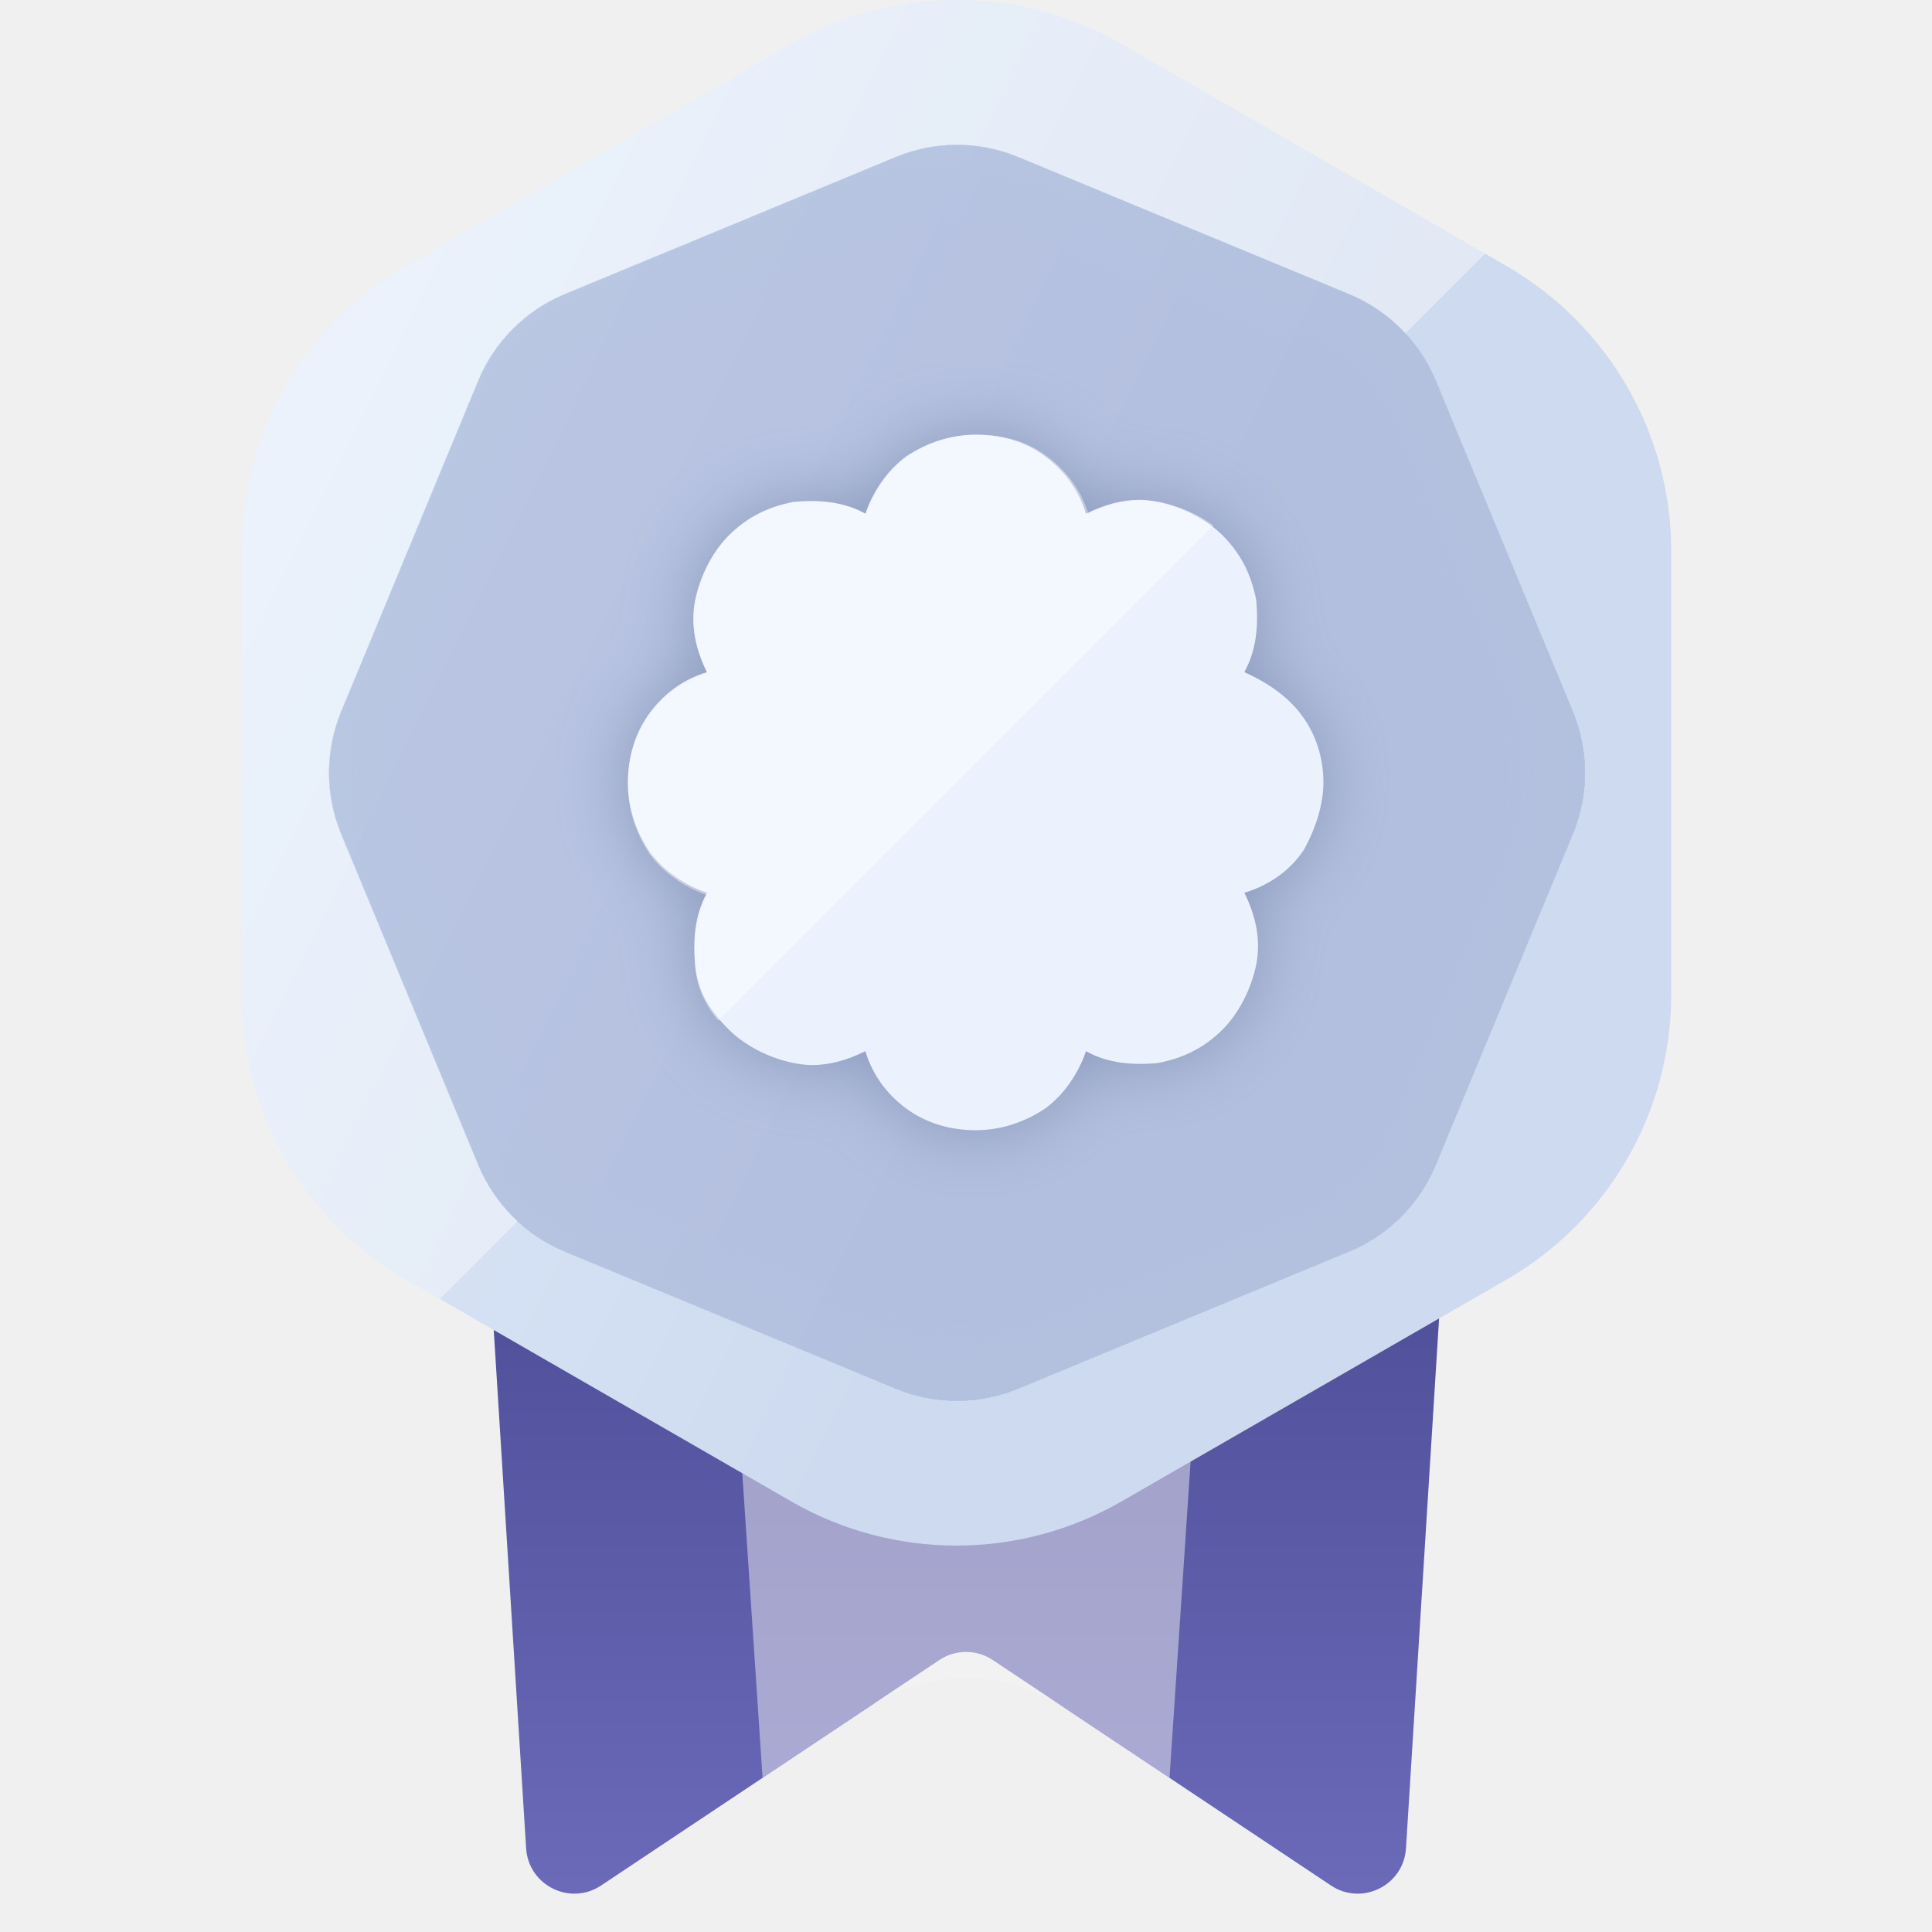
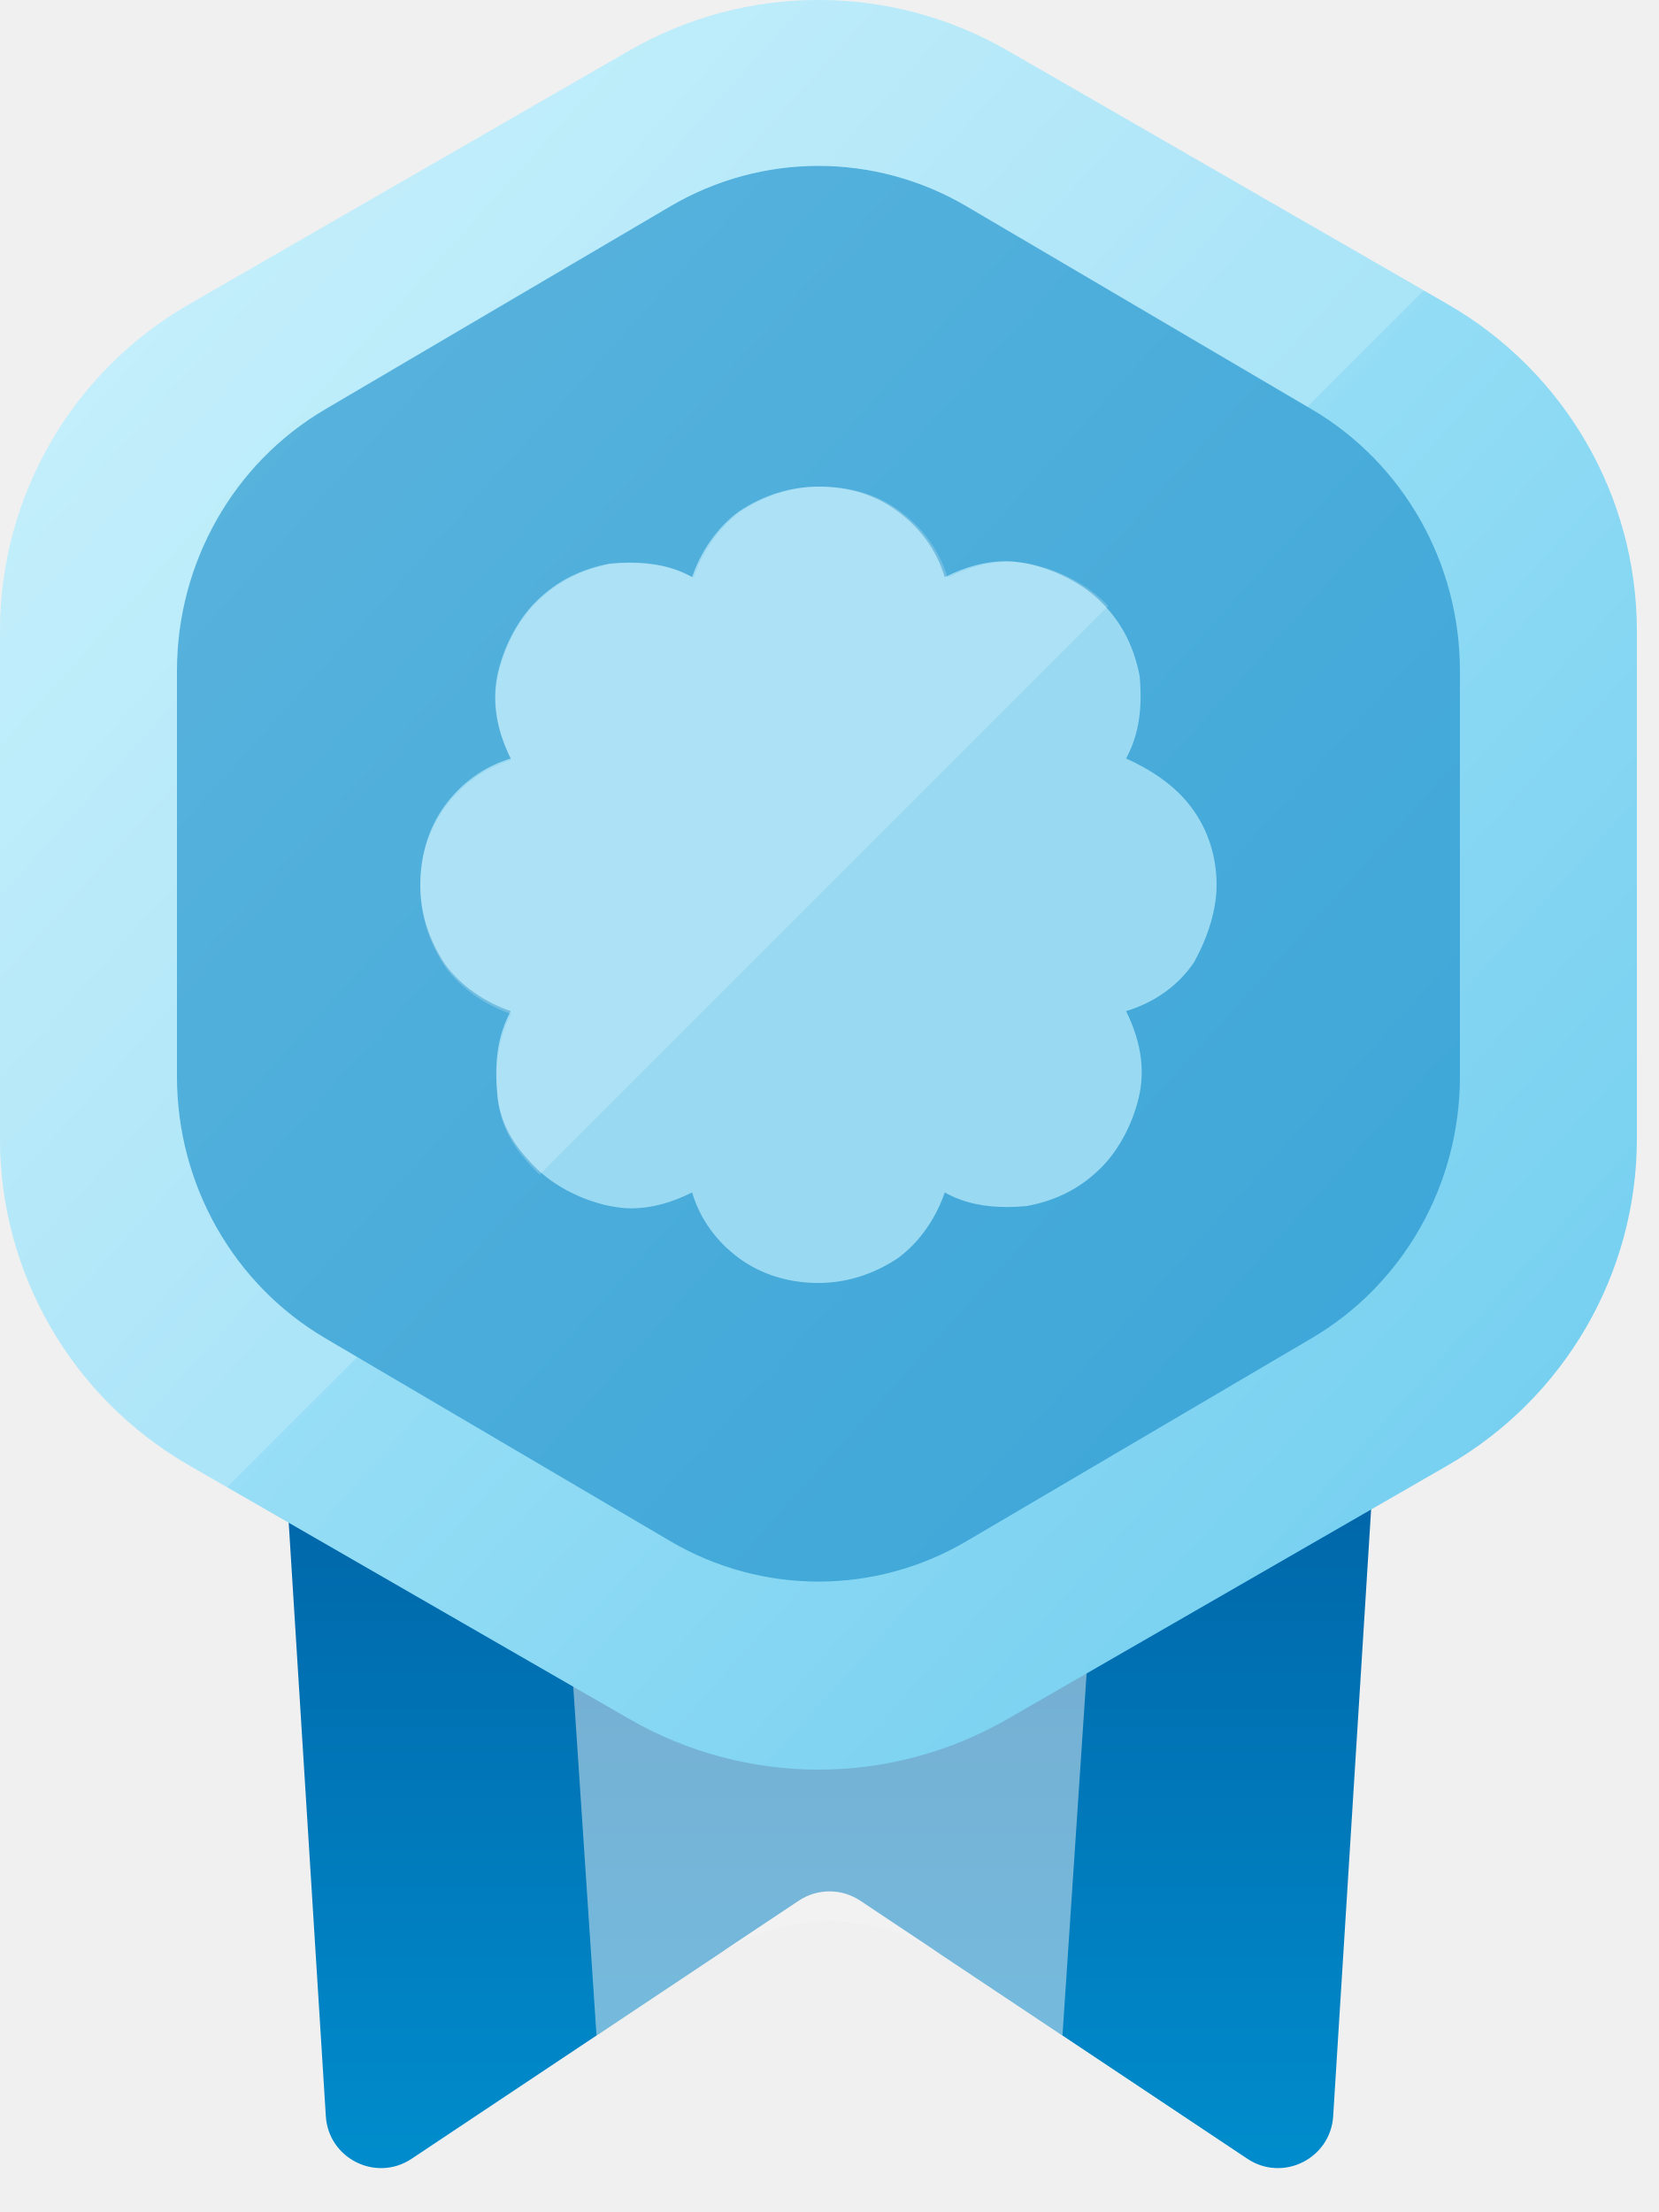
- <svg xmlns="http://www.w3.org/2000/svg" class="icon" viewBox="0 0 72 72" fill="none">
-   <g clip-path="url(#medal-level-4-clip0)">
-     <path d="M18.122 45.112C18.057 44.076 18.88 43.2 19.918 43.2H52.086C53.124 43.2 53.947 44.076 53.882 45.112L52.397 68.881C52.31 70.266 50.756 71.036 49.602 70.267L37 61.866C36.396 61.462 35.608 61.462 35.004 61.866L22.402 70.267C21.248 71.036 19.694 70.266 19.607 68.881L18.122 45.112Z" fill="url(#medal-level-4-paint0_linear)" />
-     <mask id="medal-level-4-mask0" mask-type="alpha" maskUnits="userSpaceOnUse" x="18" y="43" width="36" height="29">
-       <path d="M18.439 50.201C18.202 46.407 21.216 43.2 25.017 43.2H46.987C50.788 43.2 53.801 46.407 53.564 50.201L52.202 72L39.658 63.637C37.444 62.161 34.56 62.161 32.346 63.637L19.802 72L18.439 50.201Z" fill="white" />
-     </mask>
-     <g mask="url(#medal-level-4-mask0)">
-       <path opacity="0.48" d="M27.002 45H45.002L43.202 72H28.802L27.002 45Z" fill="#F4F5F7" />
-     </g>
-     <path d="M29.49 1.645C33.297 -0.548 37.987 -0.548 41.794 1.645L56.13 9.905C59.937 12.099 62.282 16.153 62.282 20.54V37.06C62.282 41.447 59.937 45.501 56.13 47.695L41.794 55.955C37.987 58.148 33.297 58.148 29.49 55.955L15.154 47.695C11.347 45.501 9.002 41.447 9.002 37.06V20.54C9.002 16.153 11.347 12.099 15.154 9.905L29.49 1.645Z" fill="url(#medal-level-4-paint1_linear)" />
-     <g opacity="0.5" filter="url(#medal-level-4-filter0_i)">
-       <path d="M33.378 5.855C34.842 5.248 36.486 5.248 37.95 5.855L50.272 10.959C51.736 11.565 52.898 12.728 53.505 14.191L58.609 26.514C59.215 27.978 59.215 29.622 58.609 31.086L53.505 43.408C52.898 44.872 51.736 46.035 50.272 46.641L37.949 51.745C36.486 52.352 34.842 52.352 33.378 51.745L21.055 46.641C19.592 46.035 18.429 44.872 17.823 43.408L12.718 31.086C12.112 29.622 12.112 27.978 12.718 26.514L17.823 14.191C18.429 12.728 19.592 11.565 21.055 10.959L33.378 5.855Z" fill="#98A4CD" />
-     </g>
-     <g filter="url(#medal-level-4-filter1_d)">
-       <path d="M36.36 16.2C35.465 16.2 34.58 16.47 33.77 17.009C33.047 17.538 32.519 18.347 32.249 19.146C31.634 18.801 30.954 18.671 30.22 18.671C30.005 18.671 29.789 18.682 29.573 18.703C28.677 18.876 27.879 19.232 27.156 19.955C26.541 20.57 26.087 21.477 25.904 22.372C25.731 23.268 25.904 24.153 26.346 25.049C25.451 25.318 24.738 25.858 24.21 26.57C23.681 27.293 23.4 28.178 23.4 29.16C23.4 30.056 23.67 30.941 24.21 31.75C24.738 32.473 25.548 33.002 26.346 33.271C25.904 34.081 25.818 34.965 25.904 35.947C25.99 36.929 26.433 37.642 27.156 38.365C27.771 38.98 28.677 39.433 29.573 39.616C29.799 39.66 30.037 39.692 30.264 39.692C30.922 39.692 31.58 39.508 32.249 39.174C32.519 40.07 33.058 40.782 33.77 41.311C34.493 41.839 35.378 42.12 36.36 42.12C37.256 42.12 38.141 41.85 38.95 41.311C39.673 40.782 40.202 39.972 40.472 39.174C41.087 39.519 41.767 39.649 42.501 39.649C42.716 39.649 42.932 39.638 43.148 39.616C44.044 39.444 44.842 39.088 45.565 38.365C46.18 37.75 46.633 36.843 46.817 35.947C46.989 35.052 46.817 34.167 46.374 33.271C47.27 33.002 48.069 32.462 48.597 31.663C49.04 30.854 49.32 29.969 49.32 29.16C49.32 28.264 49.051 27.379 48.511 26.656C47.982 25.933 47.173 25.405 46.374 25.049C46.817 24.239 46.903 23.354 46.817 22.372C46.644 21.477 46.288 20.678 45.565 19.955C44.95 19.34 44.044 18.887 43.148 18.703C42.921 18.66 42.684 18.628 42.457 18.628C41.799 18.628 41.141 18.811 40.472 19.146C40.202 18.25 39.662 17.538 38.95 17.009C38.238 16.47 37.353 16.2 36.36 16.2Z" fill="#EBF2FE" />
-     </g>
-     <mask id="medal-level-4-mask1" mask-type="alpha" maskUnits="userSpaceOnUse" x="23" y="16" width="27" height="27">
-       <path d="M36.431 16.2C35.531 16.2 34.641 16.471 33.827 17.014C33.1 17.545 32.569 18.359 32.297 19.162C31.679 18.815 30.995 18.685 30.258 18.685C30.041 18.685 29.824 18.695 29.607 18.717C28.706 18.891 27.903 19.249 27.176 19.976C26.558 20.594 26.102 21.506 25.918 22.406C25.744 23.307 25.918 24.196 26.363 25.097C25.462 25.368 24.746 25.911 24.214 26.627C23.683 27.354 23.4 28.244 23.4 29.231C23.4 30.131 23.672 31.021 24.214 31.835C24.746 32.562 25.559 33.093 26.363 33.365C25.918 34.178 25.831 35.068 25.918 36.056C26.004 37.043 26.449 37.759 27.176 38.486C27.795 39.104 28.706 39.56 29.607 39.745C29.834 39.788 30.073 39.821 30.301 39.821C30.963 39.821 31.625 39.636 32.297 39.3C32.569 40.2 33.111 40.916 33.827 41.448C34.554 41.98 35.444 42.262 36.431 42.262C37.332 42.262 38.222 41.99 39.035 41.448C39.762 40.916 40.294 40.103 40.565 39.3C41.184 39.647 41.867 39.777 42.605 39.777C42.822 39.777 43.039 39.766 43.256 39.745C44.157 39.571 44.959 39.213 45.686 38.486C46.305 37.867 46.761 36.956 46.945 36.056C47.119 35.155 46.945 34.265 46.5 33.365C47.401 33.093 48.204 32.551 48.735 31.748C49.18 30.934 49.462 30.045 49.462 29.231C49.462 28.33 49.191 27.441 48.648 26.714C48.117 25.987 47.303 25.455 46.5 25.097C46.945 24.283 47.032 23.393 46.945 22.406C46.771 21.506 46.413 20.703 45.686 19.976C45.068 19.357 44.157 18.902 43.256 18.717C43.028 18.674 42.789 18.641 42.562 18.641C41.9 18.641 41.238 18.826 40.565 19.162C40.294 18.262 39.751 17.545 39.035 17.014C38.319 16.471 37.429 16.2 36.431 16.2Z" fill="#EBC9A7" />
-     </mask>
-     <g mask="url(#medal-level-4-mask1)">
-       <path opacity="0.4" d="M7.201 -0L7.201 57.6L64.801 -0L7.201 -0Z" fill="white" />
-     </g>
-     <g opacity="0.4">
-       <mask id="medal-level-4-mask2" mask-type="alpha" maskUnits="userSpaceOnUse" x="7" y="0" width="58" height="58">
-         <path d="M7.201 9.41466e-05L7.201 57.6L64.801 9.91821e-05L7.201 9.41466e-05Z" fill="white" />
-       </mask>
-       <g mask="url(#medal-level-4-mask2)">
-         <path fill-rule="evenodd" clip-rule="evenodd" d="M41.794 1.645C37.987 -0.548 33.297 -0.548 29.49 1.645L15.154 9.905C11.347 12.099 9.002 16.153 9.002 20.54V37.06C9.002 41.447 11.347 45.501 15.154 47.695L29.49 55.955C33.297 58.148 37.987 58.148 41.794 55.955L56.13 47.695C59.937 45.501 62.282 41.447 62.282 37.06V20.54C62.282 16.153 59.937 12.099 56.13 9.905L41.794 1.645ZM37.95 5.855C36.487 5.248 34.842 5.248 33.379 5.855L21.056 10.959C19.592 11.565 18.43 12.728 17.823 14.191L12.719 26.514C12.113 27.978 12.113 29.622 12.719 31.086L17.823 43.408C18.43 44.872 19.592 46.035 21.056 46.641L33.379 51.745C34.842 52.352 36.487 52.352 37.95 51.745L50.273 46.641C51.736 46.035 52.899 44.872 53.505 43.408L58.61 31.086C59.216 29.622 59.216 27.978 58.61 26.514L53.505 14.191C52.899 12.728 51.736 11.565 50.273 10.959L37.95 5.855Z" fill="white" />
-       </g>
-     </g>
-   </g>
+ <svg xmlns="http://www.w3.org/2000/svg" class="icon" viewBox="0 0 30 40" fill="none">
+   <path d="M5.066 25.062C5.03 24.487 5.488 24 6.064 24H23.936C24.512 24 24.97 24.487 24.934 25.062L24.108 38.267C24.06 39.036 23.197 39.465 22.556 39.037L15.555 34.37C15.219 34.146 14.781 34.146 14.445 34.37L7.444 39.037C6.803 39.465 5.94 39.036 5.892 38.267L5.066 25.062Z" fill="url(#medal-level4-paint0_linear_28552_186575)" />
+   <path opacity="0.48" d="M19.213 36.809L17.031 35.354C15.801 34.534 14.199 34.534 12.969 35.354L10.787 36.809L10 25H20L19.213 36.809Z" fill="#F4F5F7" />
+   <path d="M11.382 0.914C13.497 -0.305 16.103 -0.305 18.218 0.914L26.182 5.503C28.297 6.722 29.6 8.974 29.6 11.411V20.589C29.6 23.026 28.297 25.278 26.182 26.497L18.218 31.086C16.103 32.305 13.497 32.305 11.382 31.086L3.418 26.497C1.303 25.278 0 23.026 0 20.589V11.411C0 8.974 1.303 6.722 3.418 5.503L11.382 0.914Z" fill="url(#medal-level4-paint1_linear_28552_186575)" />
+   <path opacity="0.5" d="M12.121 3.731C13.779 2.756 15.821 2.756 17.479 3.731L23.721 7.402C25.379 8.377 26.4 10.179 26.4 12.129V19.471C26.4 21.421 25.379 23.223 23.721 24.198L17.479 27.869C15.821 28.844 13.779 28.844 12.121 27.869L5.879 24.198C4.221 23.223 3.2 21.421 3.2 19.471V12.129C3.2 10.179 4.221 8.377 5.879 7.402L12.121 3.731Z" fill="#007CBF" />
+   <path d="M14.8 8.8C14.302 8.8 13.81 8.95 13.361 9.25C12.959 9.543 12.665 9.993 12.515 10.437C12.174 10.245 11.796 10.173 11.389 10.173C11.269 10.173 11.149 10.179 11.029 10.191C10.531 10.287 10.088 10.485 9.686 10.886C9.344 11.228 9.092 11.732 8.99 12.229C8.895 12.727 8.99 13.218 9.236 13.716C8.739 13.866 8.343 14.165 8.049 14.561C7.755 14.963 7.6 15.454 7.6 16C7.6 16.497 7.749 16.989 8.049 17.439C8.343 17.84 8.793 18.134 9.236 18.284C8.99 18.734 8.942 19.225 8.99 19.771C9.038 20.316 9.284 20.712 9.686 21.114C10.028 21.455 10.531 21.707 11.029 21.809C11.155 21.833 11.287 21.851 11.412 21.851C11.778 21.851 12.144 21.749 12.515 21.563C12.665 22.061 12.965 22.456 13.361 22.75C13.762 23.044 14.254 23.2 14.8 23.2C15.297 23.2 15.789 23.05 16.238 22.75C16.64 22.456 16.934 22.007 17.084 21.563C17.425 21.755 17.803 21.827 18.211 21.827C18.331 21.827 18.451 21.821 18.57 21.809C19.068 21.713 19.512 21.515 19.913 21.114C20.255 20.772 20.507 20.268 20.609 19.771C20.705 19.273 20.609 18.782 20.363 18.284C20.861 18.134 21.304 17.834 21.598 17.391C21.844 16.941 22 16.45 22 16C22 15.502 21.85 15.011 21.55 14.609C21.256 14.207 20.807 13.914 20.363 13.716C20.609 13.266 20.657 12.775 20.609 12.229C20.513 11.732 20.315 11.288 19.913 10.886C19.572 10.544 19.068 10.293 18.57 10.191C18.445 10.167 18.313 10.149 18.187 10.149C17.821 10.149 17.455 10.251 17.084 10.437C16.934 9.939 16.634 9.543 16.238 9.25C15.843 8.95 15.351 8.8 14.8 8.8Z" fill="#99D9F2" />
+   <path opacity="0.2" d="M25.747 5.253L18.218 0.914C16.103 -0.305 13.497 -0.305 11.382 0.914L3.418 5.503C1.303 6.722 0 8.974 0 11.411V20.589C0 23.026 1.303 25.278 3.418 26.497L4.106 26.894L6.46 24.54L5.879 24.198C4.221 23.223 3.2 21.421 3.2 19.471V12.129C3.2 10.179 4.221 8.377 5.879 7.402L12.121 3.731C13.779 2.756 15.821 2.756 17.479 3.731L23.643 7.357L25.747 5.253Z" fill="white" />
+   <path opacity="0.2" d="M20.04 10.959C20.021 10.939 20.001 10.918 19.981 10.898C19.637 10.554 19.131 10.301 18.631 10.199C18.504 10.175 18.371 10.156 18.245 10.156C17.877 10.156 17.509 10.259 17.136 10.446C16.985 9.945 16.683 9.548 16.286 9.252C15.888 8.951 15.394 8.8 14.839 8.8C14.339 8.8 13.844 8.951 13.392 9.252C12.989 9.548 12.693 10 12.542 10.446C12.199 10.253 11.819 10.181 11.409 10.181C11.289 10.181 11.168 10.187 11.047 10.199C10.547 10.295 10.101 10.494 9.697 10.898C9.354 11.241 9.101 11.748 8.998 12.248C8.902 12.748 8.998 13.243 9.245 13.743C8.745 13.894 8.347 14.195 8.052 14.593C7.756 14.997 7.6 15.491 7.6 16.04C7.6 16.54 7.75 17.034 8.052 17.486C8.347 17.89 8.799 18.186 9.245 18.336C8.998 18.788 8.95 19.282 8.998 19.831C9.046 20.38 9.293 20.777 9.697 21.181C9.717 21.201 9.738 21.221 9.759 21.241L20.04 10.959Z" fill="white" />
  <defs>
-     <filter id="medal-level-4-filter0_i" x="12.264" y="5.4" width="46.8" height="46.8" filterUnits="userSpaceOnUse" color-interpolation-filters="sRGB">
-       <feFlood flood-opacity="0" result="BackgroundImageFix" />
-       <feBlend mode="normal" in="SourceGraphic" in2="BackgroundImageFix" result="shape" />
-       <feColorMatrix in="SourceAlpha" type="matrix" values="0 0 0 0 0 0 0 0 0 0 0 0 0 0 0 0 0 0 127 0" result="hardAlpha" />
-       <feOffset />
-       <feGaussianBlur stdDeviation="1.538" />
-       <feComposite in2="hardAlpha" operator="arithmetic" k2="-1" k3="1" />
-       <feColorMatrix type="matrix" values="0 0 0 0 0.588 0 0 0 0 0.667 0 0 0 0 0.812 0 0 0 1 0" />
-       <feBlend mode="normal" in2="shape" result="effect1_innerShadow" />
-     </filter>
-     <filter id="medal-level-4-filter1_d" x="20.808" y="13.608" width="31.104" height="31.104" filterUnits="userSpaceOnUse" color-interpolation-filters="sRGB">
-       <feFlood flood-opacity="0" result="BackgroundImageFix" />
-       <feColorMatrix in="SourceAlpha" type="matrix" values="0 0 0 0 0 0 0 0 0 0 0 0 0 0 0 0 0 0 127 0" />
-       <feOffset />
-       <feGaussianBlur stdDeviation="1.296" />
-       <feColorMatrix type="matrix" values="0 0 0 0 0.541 0 0 0 0 0.6 0 0 0 0 0.737 0 0 0 1 0" />
-       <feBlend mode="normal" in2="BackgroundImageFix" result="effect1_dropShadow" />
-       <feBlend mode="normal" in="SourceGraphic" in2="effect1_dropShadow" result="shape" />
-     </filter>
-     <linearGradient id="medal-level-4-paint0_linear" x1="36.002" y1="43.2" x2="36.002" y2="81.9" gradientUnits="userSpaceOnUse">
-       <stop stop-color="#494993" />
-       <stop offset="1" stop-color="#7878C9" />
+     <linearGradient id="medal-level4-paint0_linear_28552_186575" x1="15" y1="24" x2="15" y2="45.5" gradientUnits="userSpaceOnUse">
+       <stop stop-color="#005DA0" />
+       <stop offset="1" stop-color="#00A0DF" />
    </linearGradient>
-     <linearGradient id="medal-level-4-paint1_linear" x1="43.202" y1="30.6" x2="-6.298" y2="6.3" gradientUnits="userSpaceOnUse">
-       <stop stop-color="#CEDAEF" />
-       <stop offset="1" stop-color="#E6F2FE" />
+     <linearGradient id="medal-level4-paint1_linear_28552_186575" x1="51.8" y1="51.5" x2="-8.399" y2="-2.804" gradientUnits="userSpaceOnUse">
+       <stop stop-color="#33B3E5" />
+       <stop offset="1" stop-color="#CFF6FF" />
    </linearGradient>
-     <clipPath id="medal-level-4-clip0">
-       <rect width="72" height="72" fill="white" />
-     </clipPath>
  </defs>
</svg>
